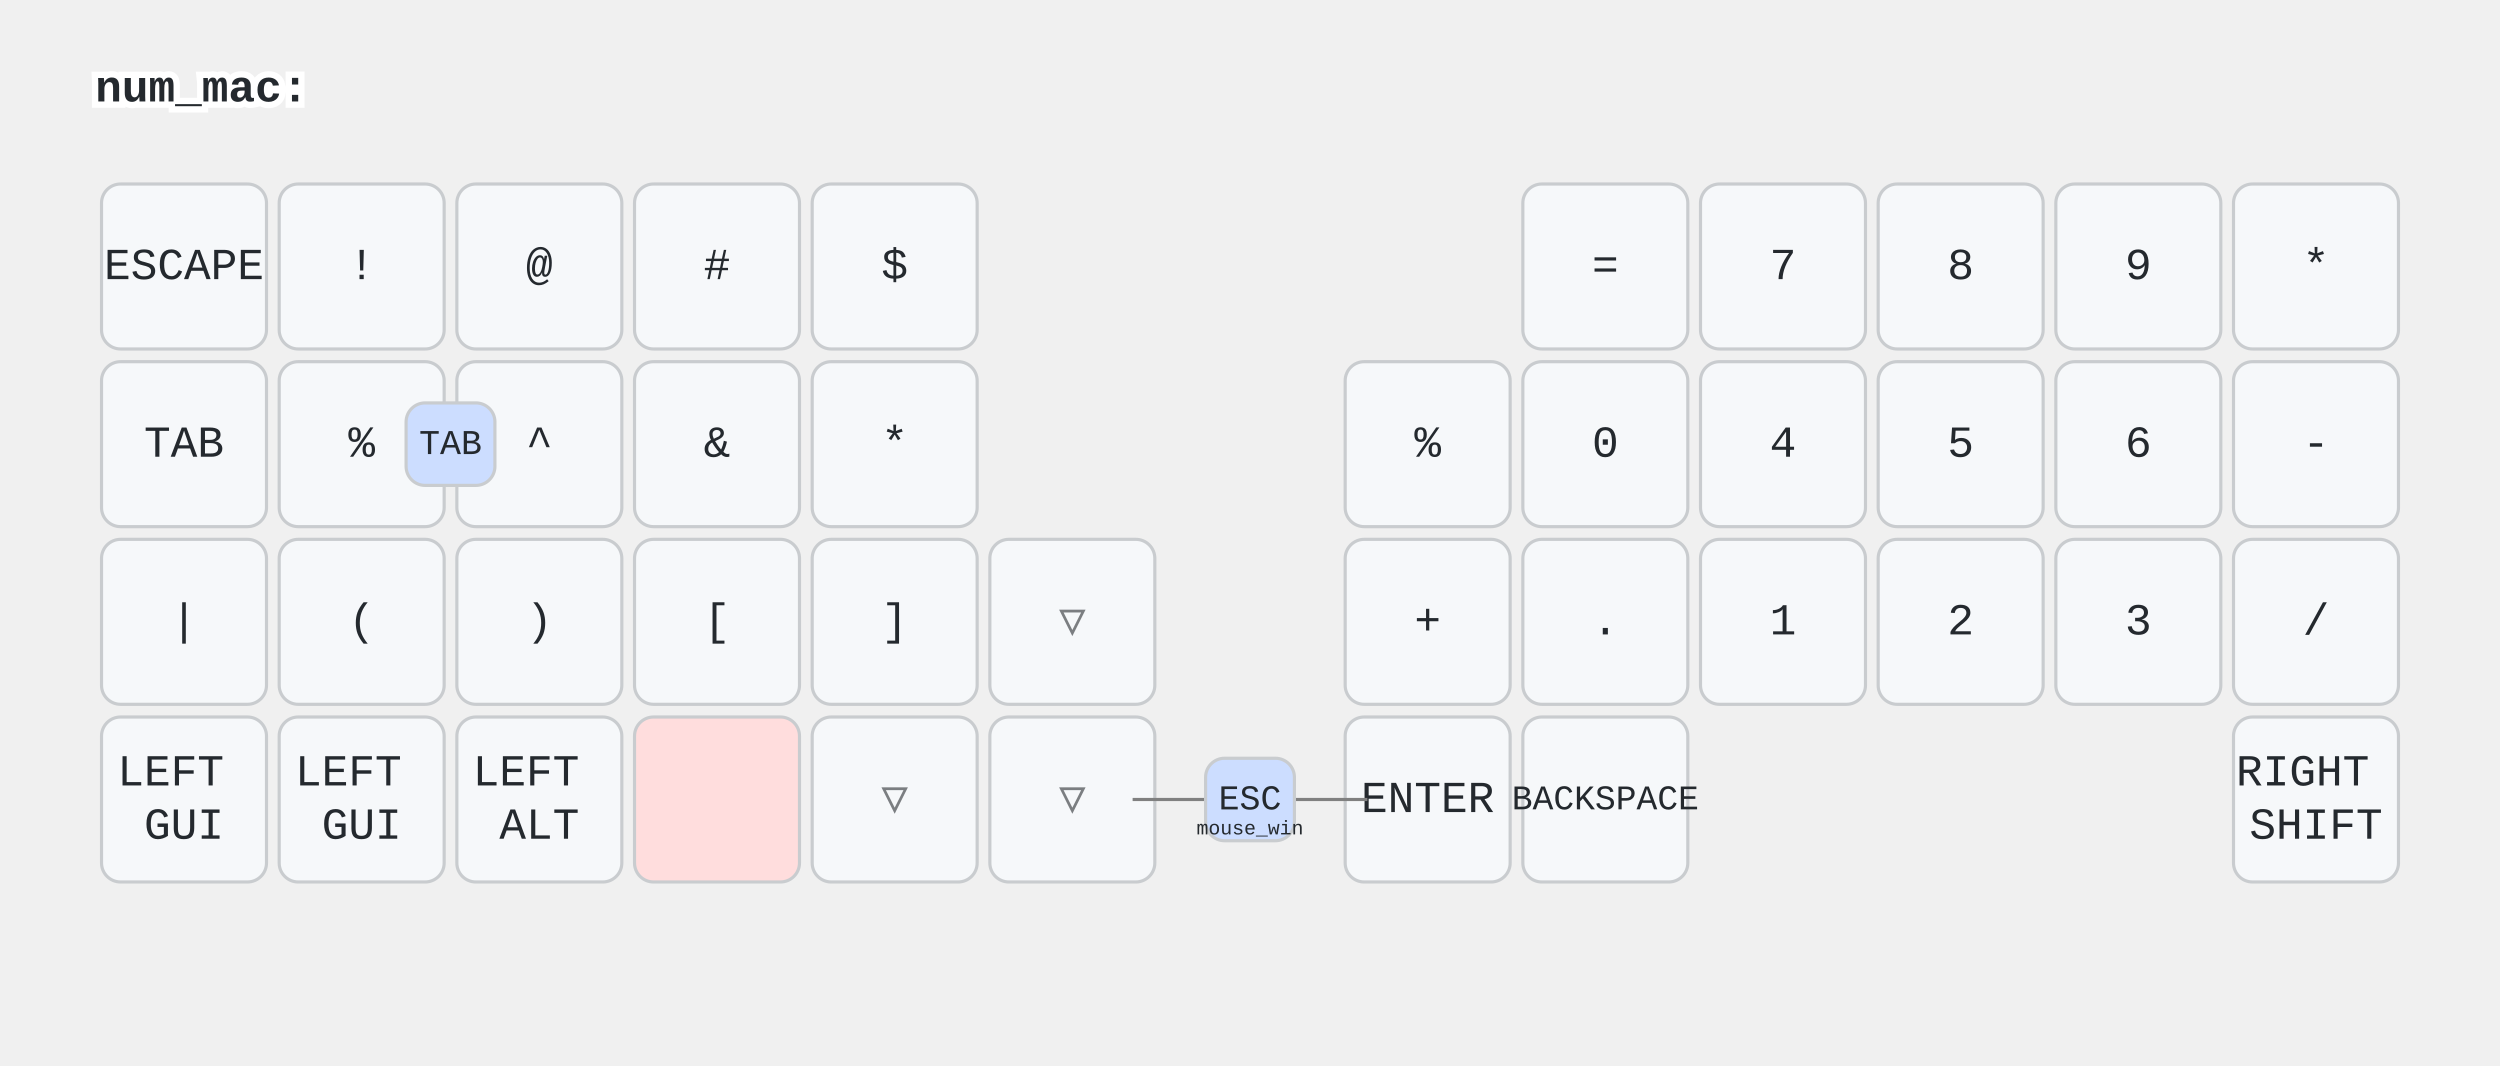
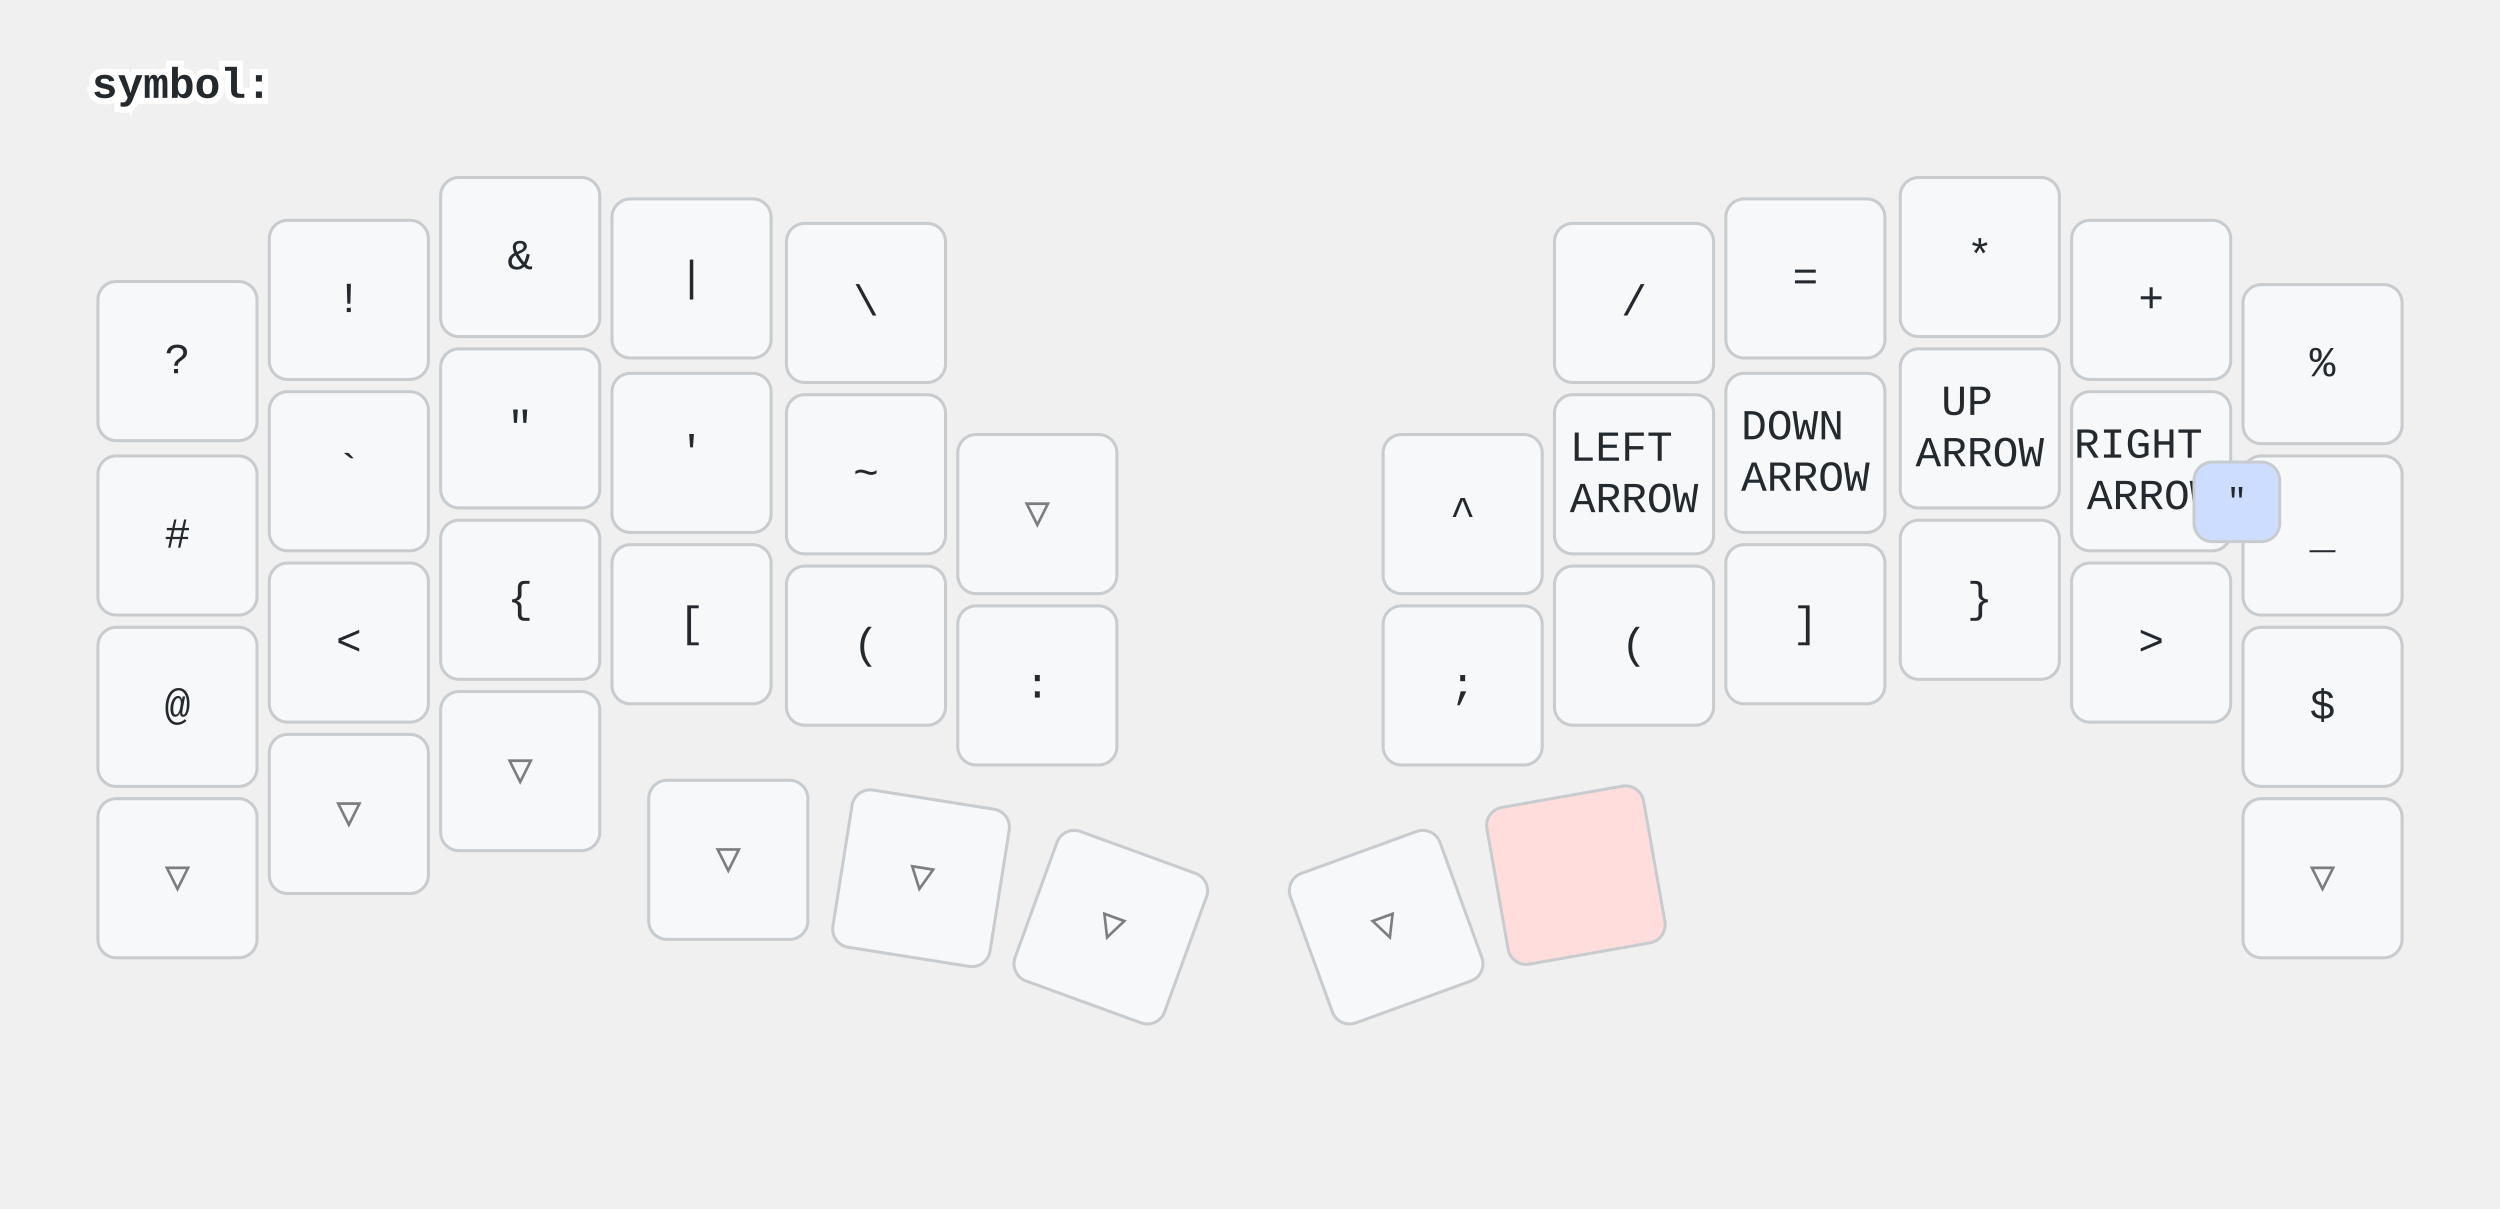
- <svg xmlns="http://www.w3.org/2000/svg" width="788" height="336" viewBox="0 0 788 336" class="keymap">
+ <svg xmlns="http://www.w3.org/2000/svg" width="817" height="395" viewBox="0 0 817 395" class="keymap">
  <style>/* inherit to force styles through use tags */
svg path {
    fill: inherit;
}

/* font and background color specifications */
svg.keymap {
    font-family: SFMono-Regular,Consolas,Liberation Mono,Menlo,monospace;
    font-size: 14px;
    font-kerning: normal;
    text-rendering: optimizeLegibility;
    fill: #24292e;
}

/* default key styling */
rect.key {
    fill: #f6f8fa;
}

rect.key, rect.combo {
    stroke: #c9cccf;
    stroke-width: 1;
}

/* default key side styling, only used is draw_key_sides is set */
rect.side {
    filter: brightness(90%);
}

/* color accent for combo boxes */
rect.combo, rect.combo-separate {
    fill: #cdf;
}

/* color accent for held keys */
rect.held, rect.combo.held {
    fill: #fdd;
}

/* color accent for ghost (optional) keys */
rect.ghost, rect.combo.ghost {
    stroke-dasharray: 4, 4;
    stroke-width: 2;
}

text {
    text-anchor: middle;
    dominant-baseline: middle;
}

/* styling for layer labels */
text.label {
    font-weight: bold;
    text-anchor: start;
    stroke: white;
    stroke-width: 4;
    paint-order: stroke;
}

/* styling for optional footer */
text.footer {
    text-anchor: end;
    dominant-baseline: auto;
    stroke: white;
    stroke-width: 4;
    paint-order: stroke;
}

/* styling for combo tap, and key non-tap label text */
text.combo, text.hold, text.shifted, text.left, text.right, text.tl, text.tr, text.bl, text.br {
    font-size: 11px;
}

text.hold, text.bl, text.br {
    text-anchor: middle;
    dominant-baseline: auto;
}

text.shifted, text.tl, text.tr {
    text-anchor: middle;
    dominant-baseline: hanging;
}

text.left, text.tl, text.bl {
    text-anchor: start;
}

text.right, text.tr, text.br {
    text-anchor: end;
}

text.layer-activator {
    text-decoration: underline;
}

/* styling for hold/shifted label text in combo box */
text.combo.hold, text.combo.shifted, text.combo.left, text.combo.right {
    font-size: 8px;
}

/* lighter symbol for transparent keys */
text.trans {
    fill: #7b7e81;
}

/* styling for combo dendrons */
path.combo {
    stroke-width: 1;
    stroke: gray;
    fill: none;
}

/* Start Tabler Icons Cleanup */
/* cannot use height/width with glyphs */
.icon-tabler &gt; path {
    fill: inherit;
    stroke: inherit;
    stroke-width: 2;
}
/* hide tabler's default box */
.icon-tabler &gt; path[stroke="none"][fill="none"] {
    visibility: hidden;
}
/* End Tabler Icons Cleanup */
</style>
-   <g transform="translate(30, 0)" class="layer-num_mac">
-     <text x="0" y="28" class="label" id="num_mac">num_mac:</text>
+   <g transform="translate(30, 0)" class="layer-symbol">
+     <text x="0" y="28" class="label" id="symbol">symbol:</text>
    <g transform="translate(0, 56)">
-       <g transform="translate(28, 28)" class="key keypos-0">
-         <rect rx="6" ry="6" x="-26" y="-26" width="52" height="52" class="key" />
-         <text x="0" y="0" class="key tap">ESCAPE</text>
-       </g>
-       <g transform="translate(84, 28)" class="key keypos-1">
+       <g transform="translate(28, 62)" class="key keypos-0">
+         <rect rx="6" ry="6" x="-26" y="-26" width="52" height="52" class="key" />
+         <text x="0" y="0" class="key tap">?</text>
+       </g>
+       <g transform="translate(84, 42)" class="key keypos-1">
        <rect rx="6" ry="6" x="-26" y="-26" width="52" height="52" class="key" />
        <text x="0" y="0" class="key tap">!</text>
      </g>
      <g transform="translate(140, 28)" class="key keypos-2">
        <rect rx="6" ry="6" x="-26" y="-26" width="52" height="52" class="key" />
-         <text x="0" y="0" class="key tap">@</text>
-       </g>
-       <g transform="translate(196, 28)" class="key keypos-3">
+         <text x="0" y="0" class="key tap">&amp;</text>
+       </g>
+       <g transform="translate(196, 35)" class="key keypos-3">
+         <rect rx="6" ry="6" x="-26" y="-26" width="52" height="52" class="key" />
+         <text x="0" y="0" class="key tap">|</text>
+       </g>
+       <g transform="translate(253, 43)" class="key keypos-4">
+         <rect rx="6" ry="6" x="-26" y="-26" width="52" height="52" class="key" />
+         <text x="0" y="0" class="key tap">\</text>
+       </g>
+       <g transform="translate(504, 43)" class="key keypos-5">
+         <rect rx="6" ry="6" x="-26" y="-26" width="52" height="52" class="key" />
+         <text x="0" y="0" class="key tap">/</text>
+       </g>
+       <g transform="translate(560, 35)" class="key keypos-6">
+         <rect rx="6" ry="6" x="-26" y="-26" width="52" height="52" class="key" />
+         <text x="0" y="0" class="key tap">=</text>
+       </g>
+       <g transform="translate(617, 28)" class="key keypos-7">
+         <rect rx="6" ry="6" x="-26" y="-26" width="52" height="52" class="key" />
+         <text x="0" y="0" class="key tap">*</text>
+       </g>
+       <g transform="translate(673, 42)" class="key keypos-8">
+         <rect rx="6" ry="6" x="-26" y="-26" width="52" height="52" class="key" />
+         <text x="0" y="0" class="key tap">+</text>
+       </g>
+       <g transform="translate(729, 63)" class="key keypos-9">
+         <rect rx="6" ry="6" x="-26" y="-26" width="52" height="52" class="key" />
+         <text x="0" y="0" class="key tap">%</text>
+       </g>
+       <g transform="translate(28, 119)" class="key keypos-10">
        <rect rx="6" ry="6" x="-26" y="-26" width="52" height="52" class="key" />
        <text x="0" y="0" class="key tap">#</text>
      </g>
-       <g transform="translate(252, 28)" class="key keypos-4">
-         <rect rx="6" ry="6" x="-26" y="-26" width="52" height="52" class="key" />
-         <text x="0" y="0" class="key tap">$</text>
-       </g>
-       <g transform="translate(476, 28)" class="key keypos-5">
-         <rect rx="6" ry="6" x="-26" y="-26" width="52" height="52" class="key" />
-         <text x="0" y="0" class="key tap">=</text>
-       </g>
-       <g transform="translate(532, 28)" class="key keypos-6">
-         <rect rx="6" ry="6" x="-26" y="-26" width="52" height="52" class="key" />
-         <text x="0" y="0" class="key tap">7</text>
-       </g>
-       <g transform="translate(588, 28)" class="key keypos-7">
-         <rect rx="6" ry="6" x="-26" y="-26" width="52" height="52" class="key" />
-         <text x="0" y="0" class="key tap">8</text>
-       </g>
-       <g transform="translate(644, 28)" class="key keypos-8">
-         <rect rx="6" ry="6" x="-26" y="-26" width="52" height="52" class="key" />
-         <text x="0" y="0" class="key tap">9</text>
-       </g>
-       <g transform="translate(700, 28)" class="key keypos-9">
-         <rect rx="6" ry="6" x="-26" y="-26" width="52" height="52" class="key" />
-         <text x="0" y="0" class="key tap">*</text>
-       </g>
-       <g transform="translate(28, 84)" class="key keypos-10">
-         <rect rx="6" ry="6" x="-26" y="-26" width="52" height="52" class="key" />
-         <text x="0" y="0" class="key tap">TAB</text>
-       </g>
-       <g transform="translate(84, 84)" class="key keypos-11">
-         <rect rx="6" ry="6" x="-26" y="-26" width="52" height="52" class="key" />
-         <text x="0" y="0" class="key tap">%</text>
+       <g transform="translate(84, 98)" class="key keypos-11">
+         <rect rx="6" ry="6" x="-26" y="-26" width="52" height="52" class="key" />
+         <text x="0" y="0" class="key tap">`</text>
      </g>
      <g transform="translate(140, 84)" class="key keypos-12">
        <rect rx="6" ry="6" x="-26" y="-26" width="52" height="52" class="key" />
+         <text x="0" y="0" class="key tap">"</text>
+       </g>
+       <g transform="translate(196, 92)" class="key keypos-13">
+         <rect rx="6" ry="6" x="-26" y="-26" width="52" height="52" class="key" />
+         <text x="0" y="0" class="key tap">'</text>
+       </g>
+       <g transform="translate(253, 99)" class="key keypos-14">
+         <rect rx="6" ry="6" x="-26" y="-26" width="52" height="52" class="key" />
+         <text x="0" y="0" class="key tap">~</text>
+       </g>
+       <g transform="translate(309, 112)" class="key trans keypos-15">
+         <rect rx="6" ry="6" x="-26" y="-26" width="52" height="52" class="key trans" />
+         <text x="0" y="0" class="key trans tap">▽</text>
+       </g>
+       <g transform="translate(448, 112)" class="key keypos-16">
+         <rect rx="6" ry="6" x="-26" y="-26" width="52" height="52" class="key" />
        <text x="0" y="0" class="key tap">^</text>
      </g>
-       <g transform="translate(196, 84)" class="key keypos-13">
-         <rect rx="6" ry="6" x="-26" y="-26" width="52" height="52" class="key" />
-         <text x="0" y="0" class="key tap">&amp;</text>
-       </g>
-       <g transform="translate(252, 84)" class="key keypos-14">
-         <rect rx="6" ry="6" x="-26" y="-26" width="52" height="52" class="key" />
-         <text x="0" y="0" class="key tap">*</text>
-       </g>
-       <g transform="translate(420, 84)" class="key keypos-15">
-         <rect rx="6" ry="6" x="-26" y="-26" width="52" height="52" class="key" />
-         <text x="0" y="0" class="key tap">%</text>
-       </g>
-       <g transform="translate(476, 84)" class="key keypos-16">
-         <rect rx="6" ry="6" x="-26" y="-26" width="52" height="52" class="key" />
-         <text x="0" y="0" class="key tap">0</text>
-       </g>
-       <g transform="translate(532, 84)" class="key keypos-17">
-         <rect rx="6" ry="6" x="-26" y="-26" width="52" height="52" class="key" />
-         <text x="0" y="0" class="key tap">4</text>
-       </g>
-       <g transform="translate(588, 84)" class="key keypos-18">
-         <rect rx="6" ry="6" x="-26" y="-26" width="52" height="52" class="key" />
-         <text x="0" y="0" class="key tap">5</text>
-       </g>
-       <g transform="translate(644, 84)" class="key keypos-19">
-         <rect rx="6" ry="6" x="-26" y="-26" width="52" height="52" class="key" />
-         <text x="0" y="0" class="key tap">6</text>
-       </g>
-       <g transform="translate(700, 84)" class="key keypos-20">
-         <rect rx="6" ry="6" x="-26" y="-26" width="52" height="52" class="key" />
-         <text x="0" y="0" class="key tap">-</text>
-       </g>
-       <g transform="translate(28, 140)" class="key keypos-21">
-         <rect rx="6" ry="6" x="-26" y="-26" width="52" height="52" class="key" />
-         <text x="0" y="0" class="key tap">|</text>
-       </g>
-       <g transform="translate(84, 140)" class="key keypos-22">
-         <rect rx="6" ry="6" x="-26" y="-26" width="52" height="52" class="key" />
-         <text x="0" y="0" class="key tap">(</text>
-       </g>
-       <g transform="translate(140, 140)" class="key keypos-23">
-         <rect rx="6" ry="6" x="-26" y="-26" width="52" height="52" class="key" />
-         <text x="0" y="0" class="key tap">)</text>
-       </g>
-       <g transform="translate(196, 140)" class="key keypos-24">
-         <rect rx="6" ry="6" x="-26" y="-26" width="52" height="52" class="key" />
-         <text x="0" y="0" class="key tap">[</text>
-       </g>
-       <g transform="translate(252, 140)" class="key keypos-25">
-         <rect rx="6" ry="6" x="-26" y="-26" width="52" height="52" class="key" />
-         <text x="0" y="0" class="key tap">]</text>
-       </g>
-       <g transform="translate(308, 140)" class="key trans keypos-26">
-         <rect rx="6" ry="6" x="-26" y="-26" width="52" height="52" class="key trans" />
-         <text x="0" y="0" class="key trans tap">▽</text>
-       </g>
-       <g transform="translate(420, 140)" class="key keypos-27">
-         <rect rx="6" ry="6" x="-26" y="-26" width="52" height="52" class="key" />
-         <text x="0" y="0" class="key tap">+</text>
-       </g>
-       <g transform="translate(476, 140)" class="key keypos-28">
-         <rect rx="6" ry="6" x="-26" y="-26" width="52" height="52" class="key" />
-         <text x="0" y="0" class="key tap">.</text>
-       </g>
-       <g transform="translate(532, 140)" class="key keypos-29">
-         <rect rx="6" ry="6" x="-26" y="-26" width="52" height="52" class="key" />
-         <text x="0" y="0" class="key tap">1</text>
-       </g>
-       <g transform="translate(588, 140)" class="key keypos-30">
-         <rect rx="6" ry="6" x="-26" y="-26" width="52" height="52" class="key" />
-         <text x="0" y="0" class="key tap">2</text>
-       </g>
-       <g transform="translate(644, 140)" class="key keypos-31">
-         <rect rx="6" ry="6" x="-26" y="-26" width="52" height="52" class="key" />
-         <text x="0" y="0" class="key tap">3</text>
-       </g>
-       <g transform="translate(700, 140)" class="key keypos-32">
-         <rect rx="6" ry="6" x="-26" y="-26" width="52" height="52" class="key" />
-         <text x="0" y="0" class="key tap">/</text>
-       </g>
-       <g transform="translate(28, 196)" class="key keypos-33">
+       <g transform="translate(504, 99)" class="key keypos-17">
        <rect rx="6" ry="6" x="-26" y="-26" width="52" height="52" class="key" />
        <text x="0" y="0" class="key tap">
          <tspan x="0" dy="-0.6em">LEFT</tspan>
-           <tspan x="0" dy="1.2em">GUI</tspan>
+           <tspan x="0" dy="1.2em">ARROW</tspan>
        </text>
      </g>
-       <g transform="translate(84, 196)" class="key keypos-34">
+       <g transform="translate(560, 92)" class="key keypos-18">
        <rect rx="6" ry="6" x="-26" y="-26" width="52" height="52" class="key" />
        <text x="0" y="0" class="key tap">
-           <tspan x="0" dy="-0.6em">LEFT</tspan>
-           <tspan x="0" dy="1.2em">GUI</tspan>
+           <tspan x="0" dy="-0.6em">DOWN</tspan>
+           <tspan x="0" dy="1.2em">ARROW</tspan>
        </text>
      </g>
-       <g transform="translate(140, 196)" class="key keypos-35">
+       <g transform="translate(617, 84)" class="key keypos-19">
        <rect rx="6" ry="6" x="-26" y="-26" width="52" height="52" class="key" />
        <text x="0" y="0" class="key tap">
-           <tspan x="0" dy="-0.6em">LEFT</tspan>
-           <tspan x="0" dy="1.2em">ALT</tspan>
+           <tspan x="0" dy="-0.6em">UP</tspan>
+           <tspan x="0" dy="1.2em">ARROW</tspan>
        </text>
      </g>
-       <g transform="translate(196, 196)" class="key held keypos-36">
-         <rect rx="6" ry="6" x="-26" y="-26" width="52" height="52" class="key held" />
-       </g>
-       <g transform="translate(252, 196)" class="key trans keypos-37">
-         <rect rx="6" ry="6" x="-26" y="-26" width="52" height="52" class="key trans" />
-         <text x="0" y="0" class="key trans tap">▽</text>
-       </g>
-       <g transform="translate(308, 196)" class="key trans keypos-38">
-         <rect rx="6" ry="6" x="-26" y="-26" width="52" height="52" class="key trans" />
-         <text x="0" y="0" class="key trans tap">▽</text>
-       </g>
-       <g transform="translate(420, 196)" class="key keypos-39">
-         <rect rx="6" ry="6" x="-26" y="-26" width="52" height="52" class="key" />
-         <text x="0" y="0" class="key tap">ENTER</text>
-       </g>
-       <g transform="translate(476, 196)" class="key keypos-40">
-         <rect rx="6" ry="6" x="-26" y="-26" width="52" height="52" class="key" />
-         <text x="0" y="0" class="key tap">
-           <tspan style="font-size: 78%">BACKSPACE</tspan>
-         </text>
-       </g>
-       <g transform="translate(700, 196)" class="key keypos-41">
+       <g transform="translate(673, 98)" class="key keypos-20">
        <rect rx="6" ry="6" x="-26" y="-26" width="52" height="52" class="key" />
        <text x="0" y="0" class="key tap">
          <tspan x="0" dy="-0.6em">RIGHT</tspan>
-           <tspan x="0" dy="1.2em">SHIFT</tspan>
+           <tspan x="0" dy="1.2em">ARROW</tspan>
        </text>
      </g>
+       <g transform="translate(729, 119)" class="key keypos-21">
+         <rect rx="6" ry="6" x="-26" y="-26" width="52" height="52" class="key" />
+         <text x="0" y="0" class="key tap">_</text>
+       </g>
+       <g transform="translate(28, 175)" class="key keypos-22">
+         <rect rx="6" ry="6" x="-26" y="-26" width="52" height="52" class="key" />
+         <text x="0" y="0" class="key tap">@</text>
+       </g>
+       <g transform="translate(84, 154)" class="key keypos-23">
+         <rect rx="6" ry="6" x="-26" y="-26" width="52" height="52" class="key" />
+         <text x="0" y="0" class="key tap">&lt;</text>
+       </g>
+       <g transform="translate(140, 140)" class="key keypos-24">
+         <rect rx="6" ry="6" x="-26" y="-26" width="52" height="52" class="key" />
+         <text x="0" y="0" class="key tap">{</text>
+       </g>
+       <g transform="translate(196, 148)" class="key keypos-25">
+         <rect rx="6" ry="6" x="-26" y="-26" width="52" height="52" class="key" />
+         <text x="0" y="0" class="key tap">[</text>
+       </g>
+       <g transform="translate(253, 155)" class="key keypos-26">
+         <rect rx="6" ry="6" x="-26" y="-26" width="52" height="52" class="key" />
+         <text x="0" y="0" class="key tap">(</text>
+       </g>
+       <g transform="translate(309, 168)" class="key keypos-27">
+         <rect rx="6" ry="6" x="-26" y="-26" width="52" height="52" class="key" />
+         <text x="0" y="0" class="key tap">:</text>
+       </g>
+       <g transform="translate(448, 168)" class="key keypos-28">
+         <rect rx="6" ry="6" x="-26" y="-26" width="52" height="52" class="key" />
+         <text x="0" y="0" class="key tap">;</text>
+       </g>
+       <g transform="translate(504, 155)" class="key keypos-29">
+         <rect rx="6" ry="6" x="-26" y="-26" width="52" height="52" class="key" />
+         <text x="0" y="0" class="key tap">(</text>
+       </g>
+       <g transform="translate(560, 148)" class="key keypos-30">
+         <rect rx="6" ry="6" x="-26" y="-26" width="52" height="52" class="key" />
+         <text x="0" y="0" class="key tap">]</text>
+       </g>
+       <g transform="translate(617, 140)" class="key keypos-31">
+         <rect rx="6" ry="6" x="-26" y="-26" width="52" height="52" class="key" />
+         <text x="0" y="0" class="key tap">}</text>
+       </g>
+       <g transform="translate(673, 154)" class="key keypos-32">
+         <rect rx="6" ry="6" x="-26" y="-26" width="52" height="52" class="key" />
+         <text x="0" y="0" class="key tap">&gt;</text>
+       </g>
+       <g transform="translate(729, 175)" class="key keypos-33">
+         <rect rx="6" ry="6" x="-26" y="-26" width="52" height="52" class="key" />
+         <text x="0" y="0" class="key tap">$</text>
+       </g>
+       <g transform="translate(28, 231)" class="key trans keypos-34">
+         <rect rx="6" ry="6" x="-26" y="-26" width="52" height="52" class="key trans" />
+         <text x="0" y="0" class="key trans tap">▽</text>
+       </g>
+       <g transform="translate(84, 210)" class="key trans keypos-35">
+         <rect rx="6" ry="6" x="-26" y="-26" width="52" height="52" class="key trans" />
+         <text x="0" y="0" class="key trans tap">▽</text>
+       </g>
+       <g transform="translate(140, 196)" class="key trans keypos-36">
+         <rect rx="6" ry="6" x="-26" y="-26" width="52" height="52" class="key trans" />
+         <text x="0" y="0" class="key trans tap">▽</text>
+       </g>
+       <g transform="translate(208, 225)" class="key trans keypos-37">
+         <rect rx="6" ry="6" x="-26" y="-26" width="52" height="52" class="key trans" />
+         <text x="0" y="0" class="key trans tap">▽</text>
+       </g>
+       <g transform="translate(271, 231) rotate(9.0)" class="key trans keypos-38">
+         <rect rx="6" ry="6" x="-26" y="-26" width="52" height="52" class="key trans" />
+         <text x="0" y="0" class="key trans tap">▽</text>
+       </g>
+       <g transform="translate(333, 247) rotate(20.0)" class="key trans keypos-39">
+         <rect rx="6" ry="6" x="-26" y="-26" width="52" height="52" class="key trans" />
+         <text x="0" y="0" class="key trans tap">▽</text>
+       </g>
+       <g transform="translate(423, 247) rotate(-20.0)" class="key trans keypos-40">
+         <rect rx="6" ry="6" x="-26" y="-26" width="52" height="52" class="key trans" />
+         <text x="0" y="0" class="key trans tap">▽</text>
+       </g>
+       <g transform="translate(485, 230) rotate(-10.0)" class="key held keypos-41">
+         <rect rx="6" ry="6" x="-26" y="-26" width="52" height="52" class="key held" />
+       </g>
+       <g transform="translate(729, 231)" class="key trans keypos-42">
+         <rect rx="6" ry="6" x="-26" y="-26" width="52" height="52" class="key trans" />
+         <text x="0" y="0" class="key trans tap">▽</text>
+       </g>
      <g class="combo combopos-0">
-         <path d="M364,196 l37,0" class="combo" />
-         <path d="M364,196 l-37,0" class="combo" />
-         <rect rx="6" ry="6" x="350" y="183" width="28" height="26" class="combo" />
-         <text x="364" y="196" class="combo tap">ESC</text>
-         <text x="364" y="207" class="combo hold">
-           <tspan style="font-size: 78%">mouse_win</tspan>
-         </text>
-       </g>
-       <g class="combo combopos-1">
-         <rect rx="6" ry="6" x="98" y="71" width="28" height="26" class="combo" />
-         <text x="112" y="84" class="combo tap">TAB</text>
+         <rect rx="6" ry="6" x="687" y="95" width="28" height="26" class="combo" />
+         <text x="701" y="108" class="combo tap">"</text>
      </g>
    </g>
  </g>
</svg>
